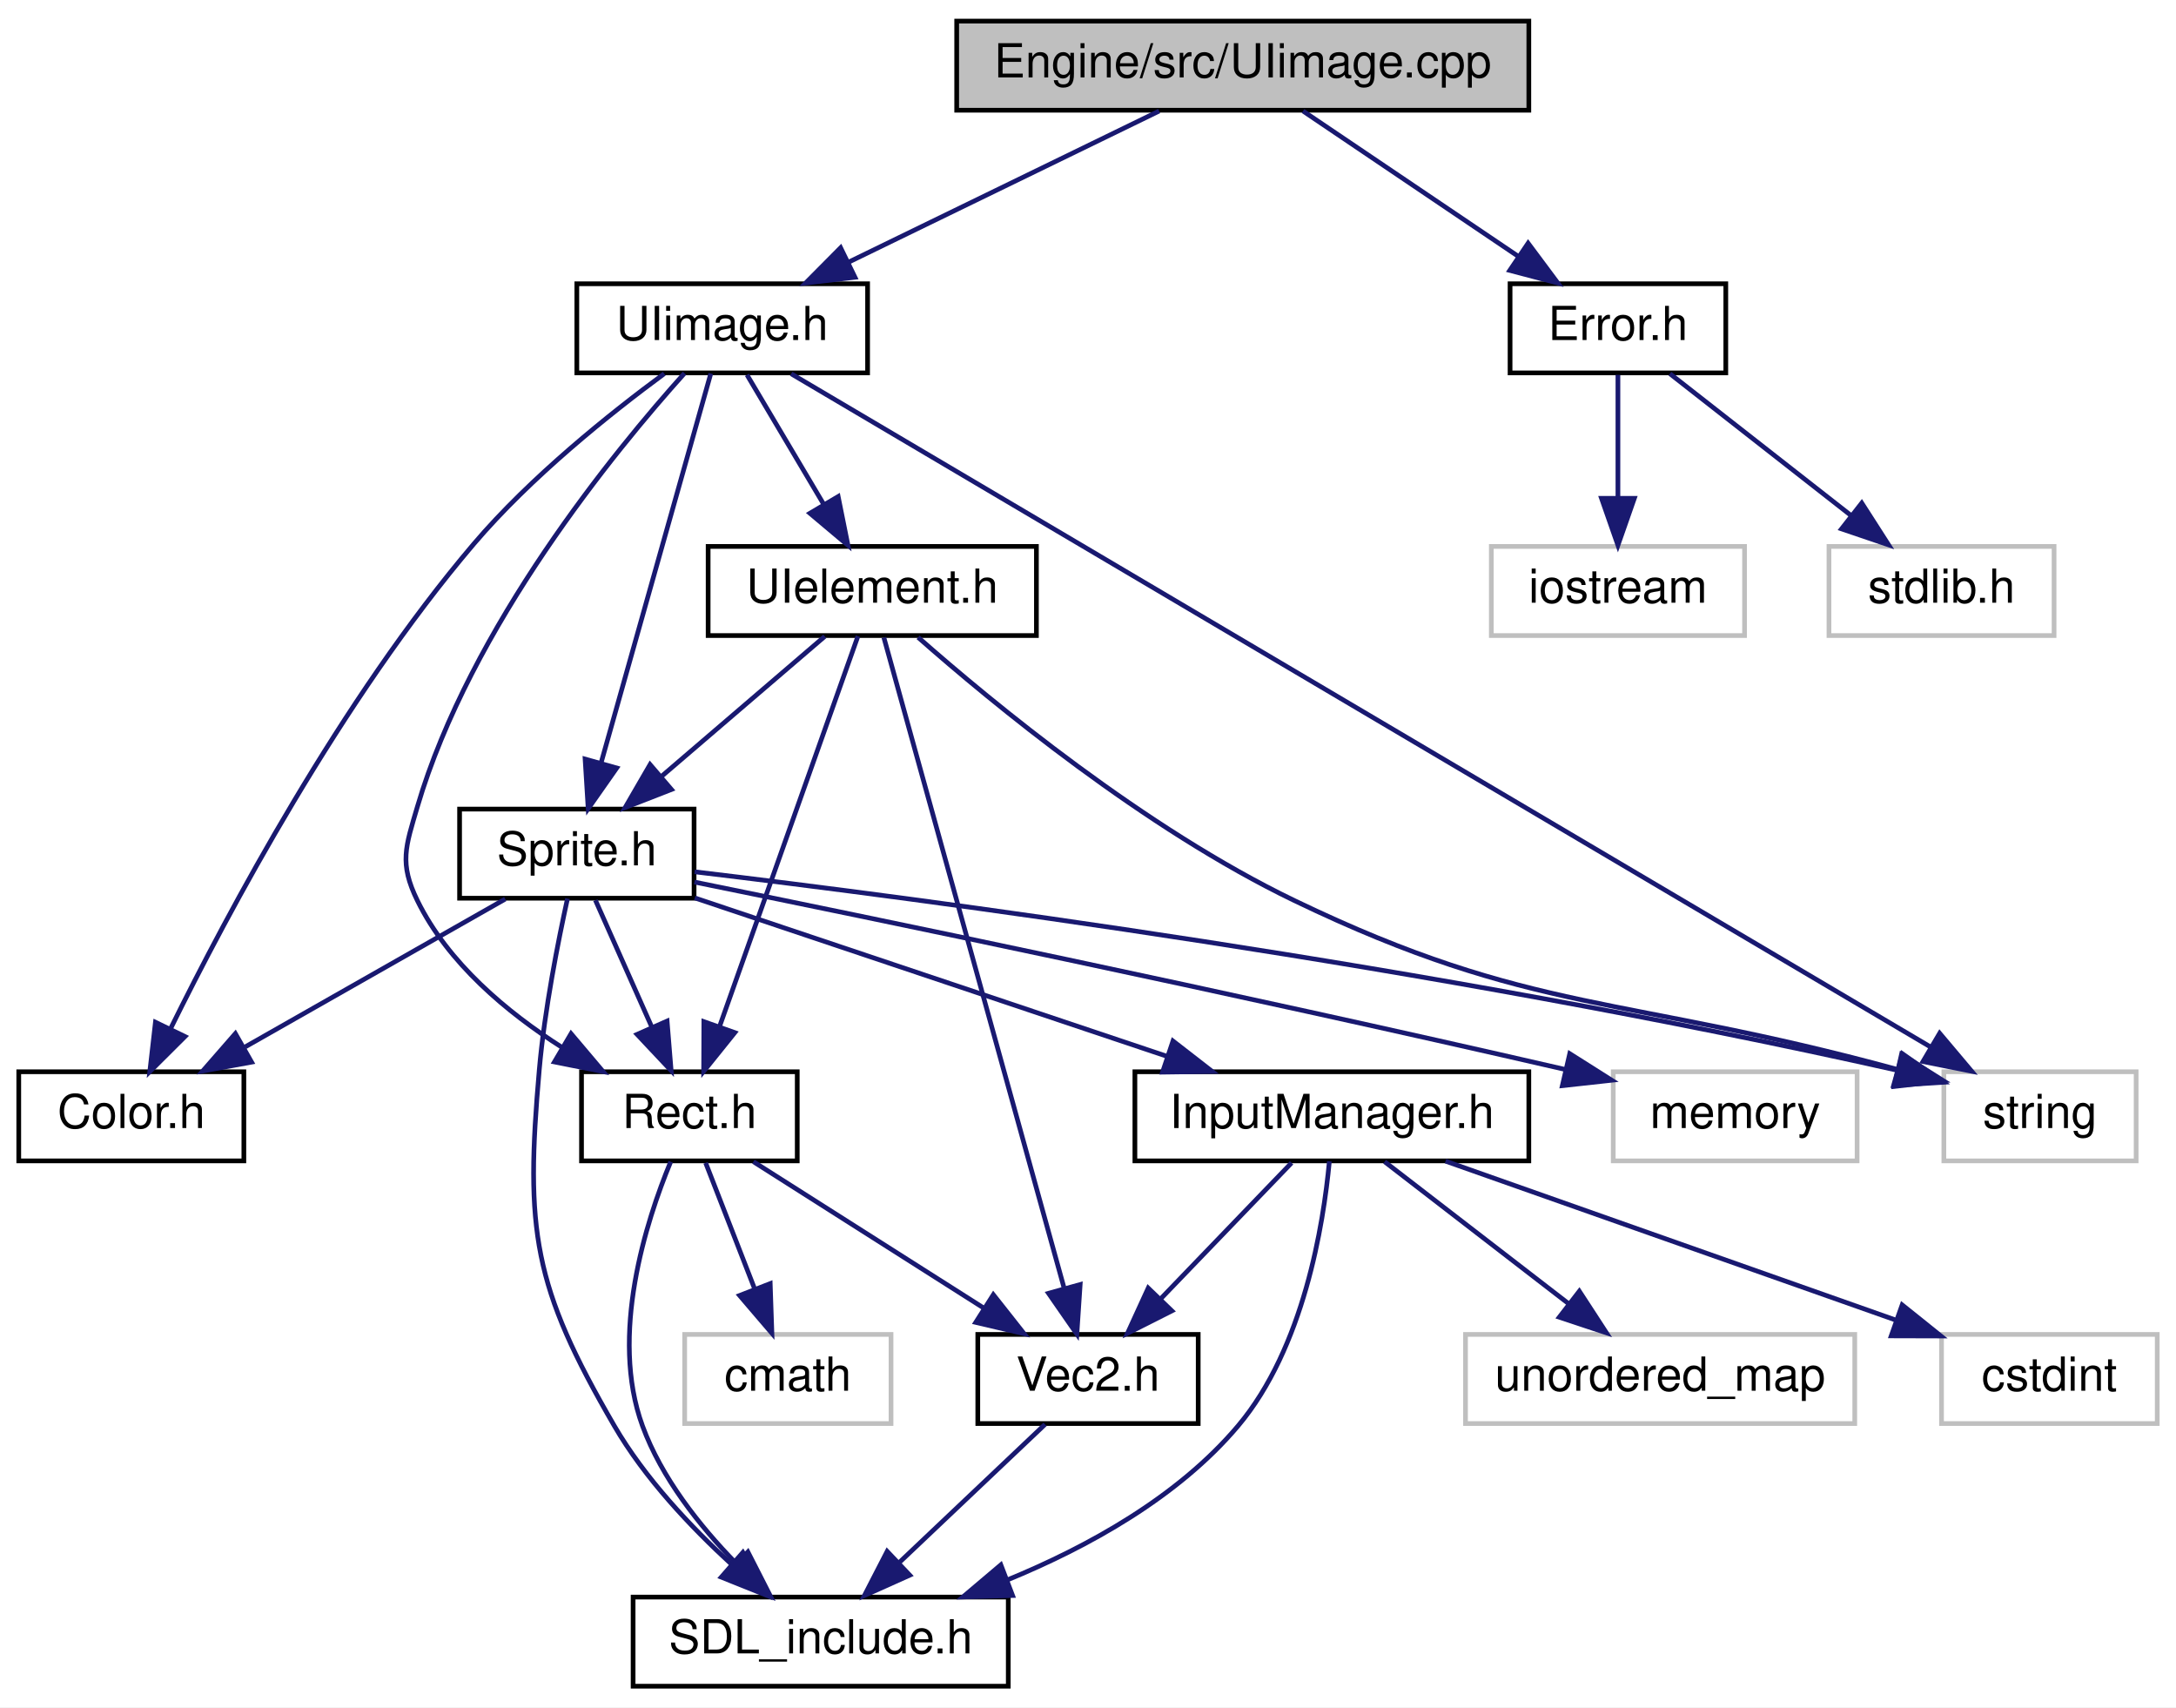
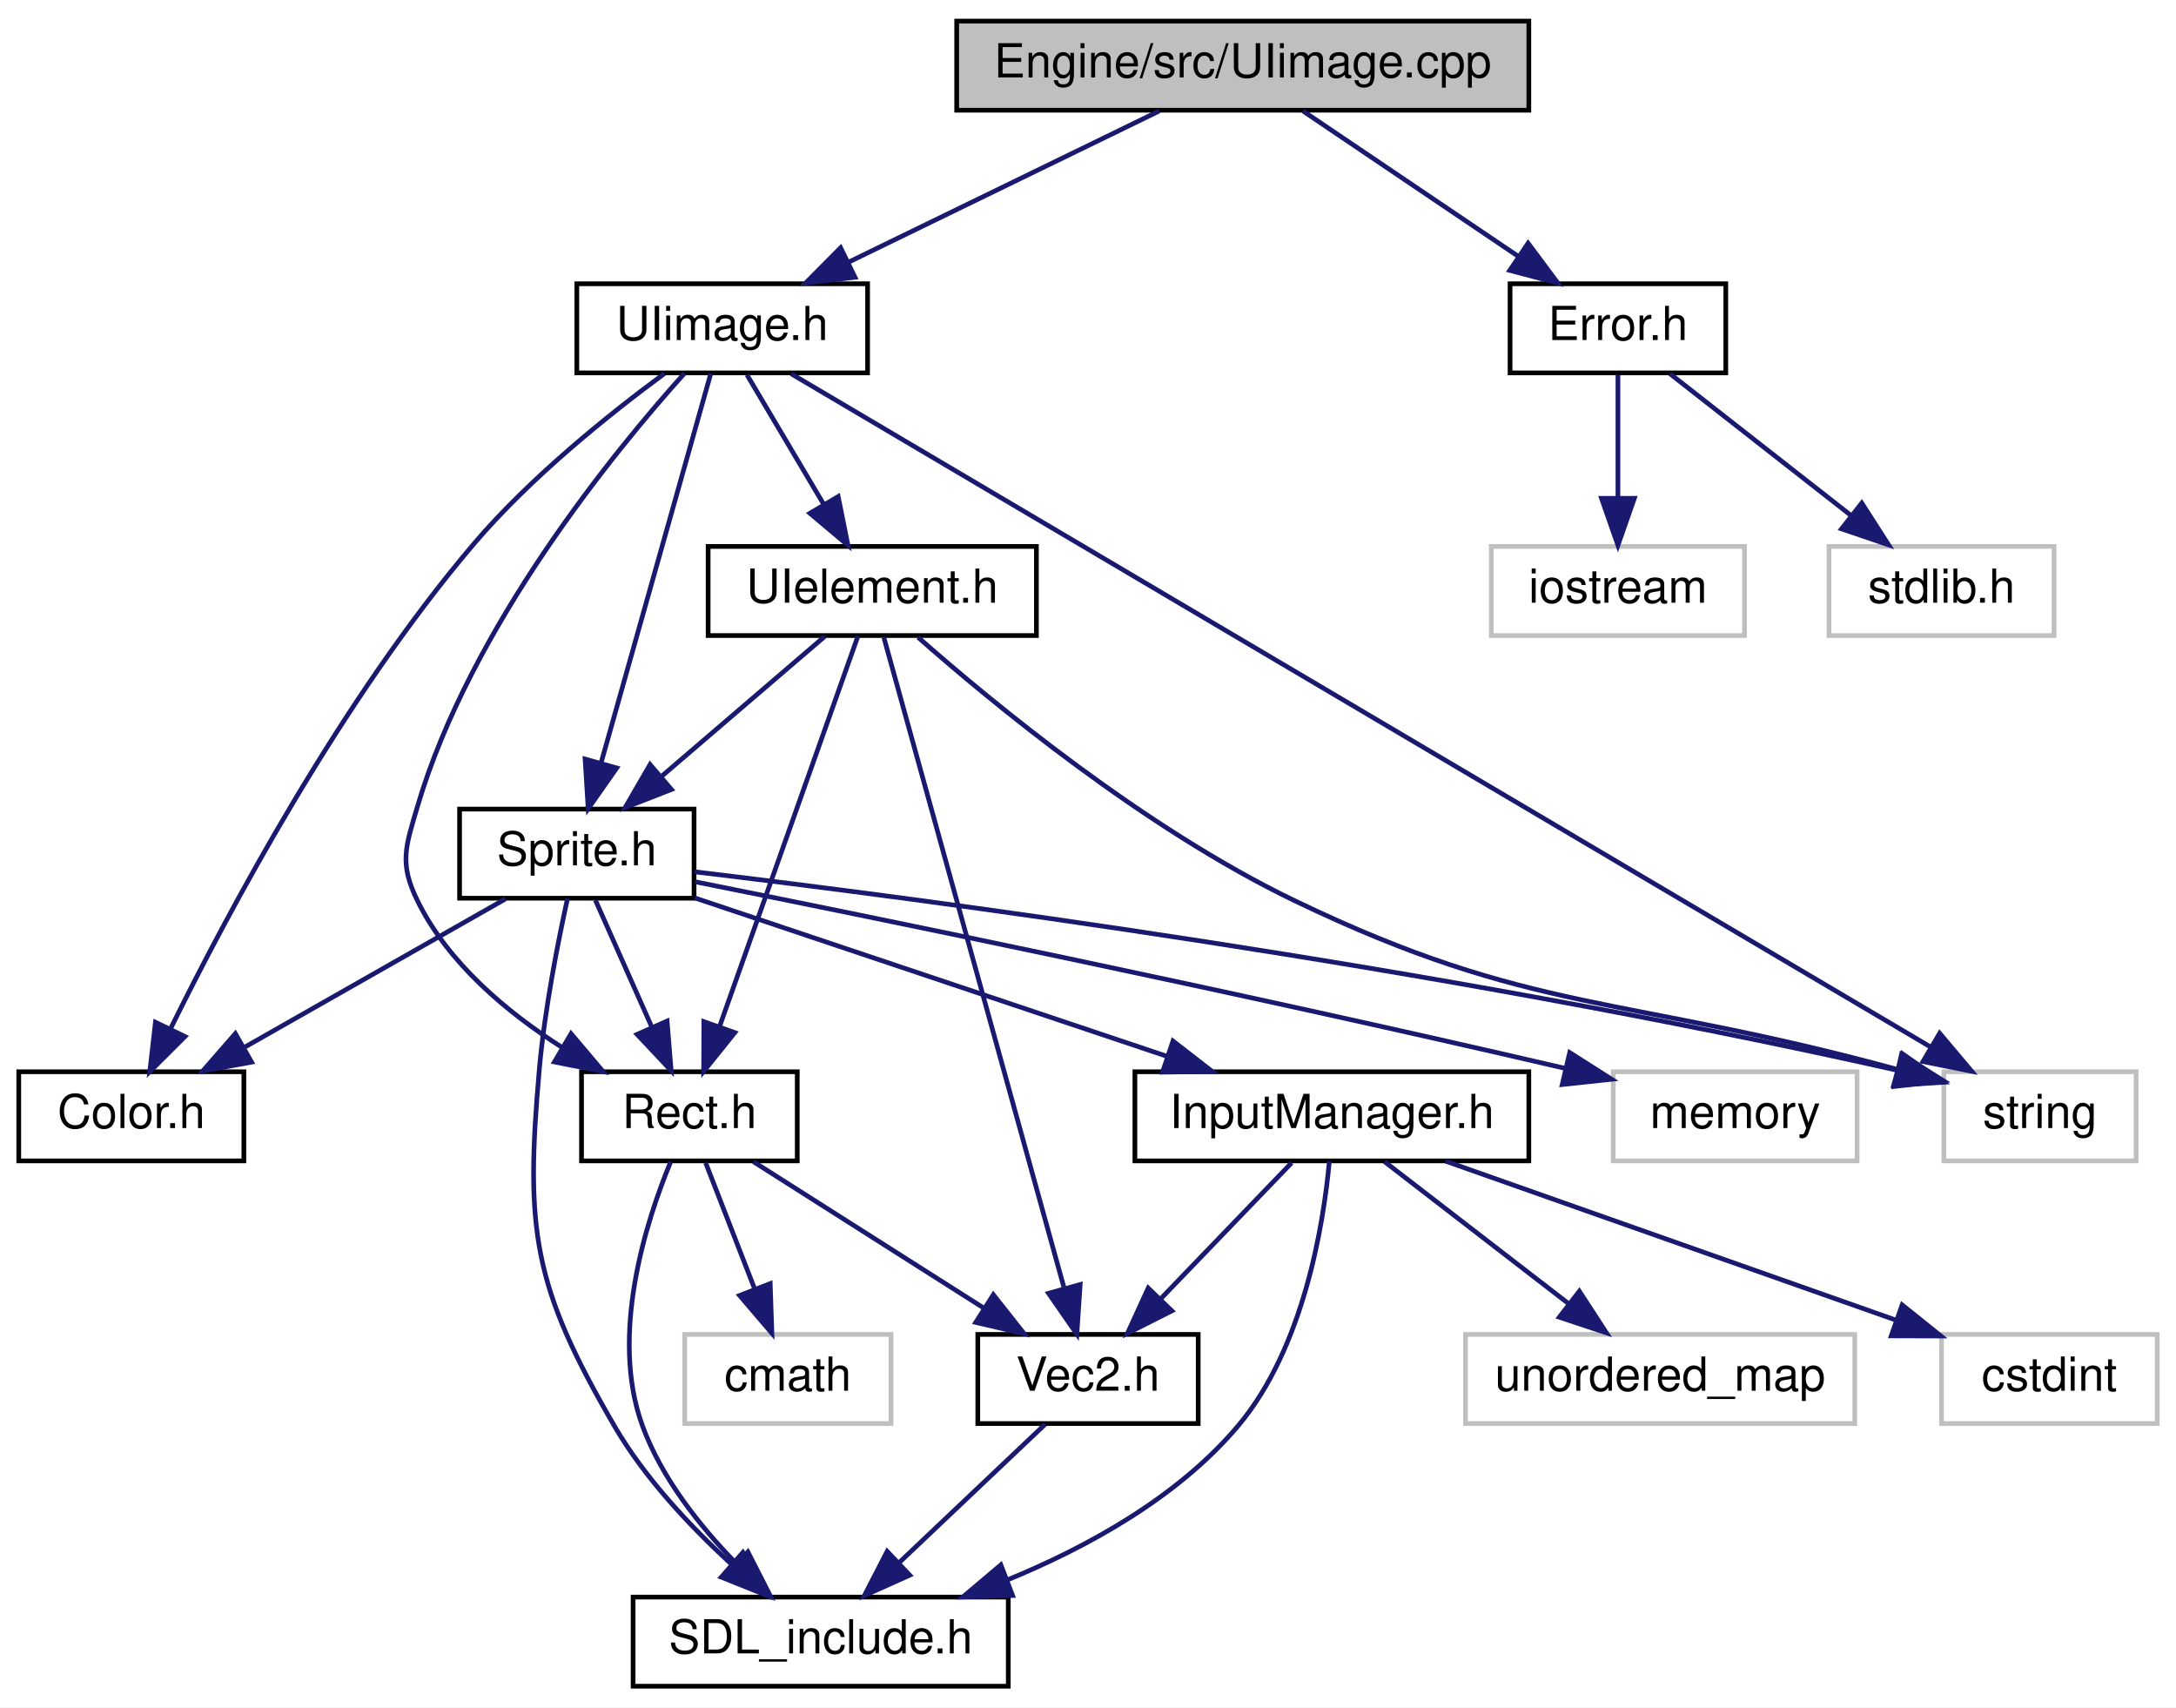
<svg xmlns="http://www.w3.org/2000/svg" xmlns:xlink="http://www.w3.org/1999/xlink" width="464pt" height="364pt" viewBox="0.00 0.00 464.00 364.00">
  <g id="graph0" class="graph" transform="scale(1 1) rotate(0) translate(4 360)">
    <polygon fill="white" stroke="none" points="-4,4 -4,-360 460,-360 460,4 -4,4" />
    <g id="node1" class="node">
      <polygon fill="#bfbfbf" stroke="black" points="200,-336.5 200,-355.5 322,-355.5 322,-336.5 200,-336.5" />
      <text text-anchor="middle" x="261" y="-343.5" font-family="Helvetica,sans-Serif" font-size="10.00">Engine/src/UIimage.cpp</text>
    </g>
    <g id="node2" class="node">
      <g id="a_node2">
        <a xlink:href="UIimage_8h.html" target="_top" xlink:title="UIimage.h">
          <polygon fill="white" stroke="black" points="119,-280.5 119,-299.5 181,-299.5 181,-280.5 119,-280.5" />
          <text text-anchor="middle" x="150" y="-287.5" font-family="Helvetica,sans-Serif" font-size="10.00">UIimage.h</text>
        </a>
      </g>
    </g>
    <g id="edge1" class="edge">
      <path fill="none" stroke="midnightblue" d="M243.166,-336.324C225.284,-327.625 197.525,-314.12 176.954,-304.113" />
      <polygon fill="midnightblue" stroke="midnightblue" points="178.313,-300.882 167.79,-299.655 175.251,-307.177 178.313,-300.882" />
    </g>
    <g id="node15" class="node">
      <g id="a_node15">
        <a xlink:href="Error_8h.html" target="_top" xlink:title="Error.h">
          <polygon fill="white" stroke="black" points="318,-280.5 318,-299.5 364,-299.5 364,-280.5 318,-280.5" />
          <text text-anchor="middle" x="341" y="-287.5" font-family="Helvetica,sans-Serif" font-size="10.00">Error.h</text>
        </a>
      </g>
    </g>
    <g id="edge25" class="edge">
      <path fill="none" stroke="midnightblue" d="M273.853,-336.324C286.216,-327.979 305.13,-315.212 319.737,-305.352" />
      <polygon fill="midnightblue" stroke="midnightblue" points="321.848,-308.15 328.179,-299.655 317.932,-302.348 321.848,-308.15" />
    </g>
    <g id="node3" class="node">
      <g id="a_node3">
        <a xlink:href="Color_8h.html" target="_top" xlink:title="Color.h">
          <polygon fill="white" stroke="black" points="0,-112.5 0,-131.5 48,-131.5 48,-112.5 0,-112.5" />
          <text text-anchor="middle" x="24" y="-119.5" font-family="Helvetica,sans-Serif" font-size="10.00">Color.h</text>
        </a>
      </g>
    </g>
    <g id="edge2" class="edge">
      <path fill="none" stroke="midnightblue" d="M137.642,-280.331C126.213,-271.916 109.2,-258.343 97,-244 68.765,-210.806 44.568,-165.423 32.398,-140.746" />
      <polygon fill="midnightblue" stroke="midnightblue" points="35.447,-139.012 27.942,-131.533 29.145,-142.06 35.447,-139.012" />
    </g>
    <g id="node4" class="node">
      <g id="a_node4">
        <a xlink:href="Sprite_8h.html" target="_top" xlink:title="Sprite.h">
          <polygon fill="white" stroke="black" points="94,-168.5 94,-187.5 144,-187.5 144,-168.5 94,-168.5" />
          <text text-anchor="middle" x="119" y="-175.5" font-family="Helvetica,sans-Serif" font-size="10.00">Sprite.h</text>
        </a>
      </g>
    </g>
    <g id="edge3" class="edge">
      <path fill="none" stroke="midnightblue" d="M147.567,-280.368C142.542,-262.537 130.92,-221.295 124.149,-197.272" />
      <polygon fill="midnightblue" stroke="midnightblue" points="127.503,-196.267 121.421,-187.591 120.765,-198.166 127.503,-196.267" />
    </g>
    <g id="node6" class="node">
      <polygon fill="white" stroke="#bfbfbf" points="410.5,-112.5 410.5,-131.5 451.5,-131.5 451.5,-112.5 410.5,-112.5" />
      <text text-anchor="middle" x="431" y="-119.5" font-family="Helvetica,sans-Serif" font-size="10.00">string</text>
    </g>
    <g id="edge24" class="edge">
      <path fill="none" stroke="midnightblue" d="M164.712,-280.309C210.615,-253.192 351.473,-169.98 407.581,-136.834" />
      <polygon fill="midnightblue" stroke="midnightblue" points="409.604,-139.705 416.433,-131.605 406.043,-133.678 409.604,-139.705" />
    </g>
    <g id="node8" class="node">
      <g id="a_node8">
        <a xlink:href="Rect_8h.html" target="_top" xlink:title="Rect.h">
          <polygon fill="white" stroke="black" points="120,-112.5 120,-131.5 166,-131.5 166,-112.5 120,-112.5" />
          <text text-anchor="middle" x="143" y="-119.5" font-family="Helvetica,sans-Serif" font-size="10.00">Rect.h</text>
        </a>
      </g>
    </g>
    <g id="edge18" class="edge">
      <path fill="none" stroke="midnightblue" d="M141.961,-280.421C127.208,-264.018 96.292,-226.411 85,-188 82.493,-179.472 81.09,-175.983 85,-168 91.522,-154.684 104.096,-144.177 115.873,-136.676" />
      <polygon fill="midnightblue" stroke="midnightblue" points="117.771,-139.621 124.611,-131.529 114.218,-133.589 117.771,-139.621" />
    </g>
    <g id="node14" class="node">
      <g id="a_node14">
        <a xlink:href="UIelement_8h.html" target="_top" xlink:title="UIelement.h">
          <polygon fill="white" stroke="black" points="147,-224.5 147,-243.5 217,-243.5 217,-224.5 147,-224.5" />
          <text text-anchor="middle" x="182" y="-231.5" font-family="Helvetica,sans-Serif" font-size="10.00">UIelement.h</text>
        </a>
      </g>
    </g>
    <g id="edge19" class="edge">
      <path fill="none" stroke="midnightblue" d="M155.284,-280.083C159.711,-272.613 166.163,-261.724 171.618,-252.52" />
      <polygon fill="midnightblue" stroke="midnightblue" points="174.727,-254.138 176.814,-243.751 168.705,-250.57 174.727,-254.138" />
    </g>
    <g id="edge7" class="edge">
      <path fill="none" stroke="midnightblue" d="M103.737,-168.324C88.779,-159.822 65.745,-146.729 48.273,-136.797" />
      <polygon fill="midnightblue" stroke="midnightblue" points="49.649,-133.553 39.225,-131.655 46.19,-139.639 49.649,-133.553" />
    </g>
    <g id="node5" class="node">
      <g id="a_node5">
        <a xlink:href="SDL__include_8h.html" target="_top" xlink:title="SDL_include.h">
          <polygon fill="white" stroke="black" points="131,-0.5 131,-19.5 211,-19.5 211,-0.5 131,-0.5" />
          <text text-anchor="middle" x="171" y="-7.5" font-family="Helvetica,sans-Serif" font-size="10.00">SDL_include.h</text>
        </a>
      </g>
    </g>
    <g id="edge4" class="edge">
      <path fill="none" stroke="midnightblue" d="M117.013,-168.433C115.033,-159.424 112.129,-144.805 111,-132 107.967,-97.615 109.662,-85.848 127,-56 133.471,-44.86 143.315,-34.436 152.052,-26.431" />
      <polygon fill="midnightblue" stroke="midnightblue" points="154.405,-29.023 159.636,-19.809 149.801,-23.75 154.405,-29.023" />
    </g>
    <g id="edge5" class="edge">
      <path fill="none" stroke="midnightblue" d="M144.112,-174.134C192.042,-168.42 299.985,-154.388 400.432,-131.842" />
      <polygon fill="midnightblue" stroke="midnightblue" points="401.467,-135.196 410.439,-129.561 399.912,-128.371 401.467,-135.196" />
    </g>
    <g id="node7" class="node">
      <polygon fill="white" stroke="#bfbfbf" points="340,-112.5 340,-131.5 392,-131.5 392,-112.5 340,-112.5" />
      <text text-anchor="middle" x="366" y="-119.5" font-family="Helvetica,sans-Serif" font-size="10.00">memory</text>
    </g>
    <g id="edge6" class="edge">
-       <path fill="none" stroke="midnightblue" d="M144.073,-171.947C181.961,-164.249 256.292,-148.899 329.788,-131.98" />
-       <polygon fill="midnightblue" stroke="midnightblue" points="330.725,-135.356 339.679,-129.693 329.148,-128.536 330.725,-135.356" />
+       <path fill="none" stroke="midnightblue" d="M144.206,-172.011C182.292,-164.394 257,-149.153 329.857,-132.196" />
+       <polygon fill="midnightblue" stroke="midnightblue" points="330.717,-135.589 339.656,-129.902 329.122,-128.774 330.717,-135.589" />
    </g>
    <g id="edge8" class="edge">
      <path fill="none" stroke="midnightblue" d="M122.963,-168.083C126.213,-160.77 130.919,-150.181 134.954,-141.103" />
      <polygon fill="midnightblue" stroke="midnightblue" points="138.248,-142.311 139.111,-131.751 131.851,-139.468 138.248,-142.311" />
    </g>
    <g id="node11" class="node">
      <g id="a_node11">
        <a xlink:href="InputManager_8h.html" target="_top" xlink:title="InputManager.h">
          <polygon fill="white" stroke="black" points="238,-112.5 238,-131.5 322,-131.5 322,-112.5 238,-112.5" />
          <text text-anchor="middle" x="280" y="-119.5" font-family="Helvetica,sans-Serif" font-size="10.00">InputManager.h</text>
        </a>
      </g>
    </g>
    <g id="edge13" class="edge">
      <path fill="none" stroke="midnightblue" d="M144.156,-168.562C171.172,-159.501 214.306,-145.034 244.708,-134.837" />
      <polygon fill="midnightblue" stroke="midnightblue" points="246.121,-138.055 254.489,-131.556 243.895,-131.418 246.121,-138.055" />
    </g>
    <g id="edge9" class="edge">
      <path fill="none" stroke="midnightblue" d="M139.013,-112.318C133.752,-99.595 125.941,-75.301 133,-56 137.057,-44.908 145.188,-34.665 152.891,-26.762" />
      <polygon fill="midnightblue" stroke="midnightblue" points="155.475,-29.135 160.286,-19.695 150.638,-24.075 155.475,-29.135" />
    </g>
    <g id="node9" class="node">
      <g id="a_node9">
        <a xlink:href="Vec2_8h.html" target="_top" xlink:title="Vec2.h">
          <polygon fill="white" stroke="black" points="204.5,-56.5 204.5,-75.5 251.5,-75.5 251.5,-56.5 204.5,-56.5" />
          <text text-anchor="middle" x="228" y="-63.5" font-family="Helvetica,sans-Serif" font-size="10.00">Vec2.h</text>
        </a>
      </g>
    </g>
    <g id="edge10" class="edge">
      <path fill="none" stroke="midnightblue" d="M156.657,-112.324C169.916,-103.9 190.268,-90.971 205.846,-81.074" />
      <polygon fill="midnightblue" stroke="midnightblue" points="207.813,-83.971 214.377,-75.654 204.06,-78.063 207.813,-83.971" />
    </g>
    <g id="node10" class="node">
      <polygon fill="white" stroke="#bfbfbf" points="142,-56.5 142,-75.5 186,-75.5 186,-56.5 142,-56.5" />
      <text text-anchor="middle" x="164" y="-63.5" font-family="Helvetica,sans-Serif" font-size="10.00">cmath</text>
    </g>
    <g id="edge12" class="edge">
      <path fill="none" stroke="midnightblue" d="M146.468,-112.083C149.312,-104.77 153.429,-94.181 156.96,-85.103" />
      <polygon fill="midnightblue" stroke="midnightblue" points="160.234,-86.34 160.597,-75.751 153.71,-83.802 160.234,-86.34" />
    </g>
    <g id="edge11" class="edge">
      <path fill="none" stroke="midnightblue" d="M218.842,-56.324C210.499,-48.42 197.968,-36.548 187.823,-26.938" />
      <polygon fill="midnightblue" stroke="midnightblue" points="189.991,-24.171 180.325,-19.834 185.177,-29.252 189.991,-24.171" />
    </g>
    <g id="edge14" class="edge">
      <path fill="none" stroke="midnightblue" d="M279.467,-112.408C278.21,-98.921 274.005,-72.608 260,-56 247.192,-40.812 227.984,-30.198 210.687,-23.109" />
      <polygon fill="midnightblue" stroke="midnightblue" points="211.918,-19.833 201.327,-19.527 209.416,-26.37 211.918,-19.833" />
    </g>
    <g id="edge15" class="edge">
      <path fill="none" stroke="midnightblue" d="M271.413,-112.083C263.841,-104.22 252.622,-92.569 243.486,-83.081" />
      <polygon fill="midnightblue" stroke="midnightblue" points="245.885,-80.527 236.427,-75.751 240.842,-85.382 245.885,-80.527" />
    </g>
    <g id="node12" class="node">
      <polygon fill="white" stroke="#bfbfbf" points="308.5,-56.5 308.5,-75.5 391.5,-75.5 391.5,-56.5 308.5,-56.5" />
      <text text-anchor="middle" x="350" y="-63.5" font-family="Helvetica,sans-Serif" font-size="10.00">unordered_map</text>
    </g>
    <g id="edge16" class="edge">
      <path fill="none" stroke="midnightblue" d="M291.247,-112.324C301.797,-104.185 317.801,-91.84 330.442,-82.087" />
      <polygon fill="midnightblue" stroke="midnightblue" points="332.769,-84.713 338.549,-75.834 328.493,-79.171 332.769,-84.713" />
    </g>
    <g id="node13" class="node">
      <polygon fill="white" stroke="#bfbfbf" points="410,-56.5 410,-75.5 456,-75.5 456,-56.5 410,-56.5" />
      <text text-anchor="middle" x="433" y="-63.5" font-family="Helvetica,sans-Serif" font-size="10.00">cstdint</text>
    </g>
    <g id="edge17" class="edge">
      <path fill="none" stroke="midnightblue" d="M304.243,-112.444C330.172,-103.292 371.443,-88.726 400.248,-78.559" />
      <polygon fill="midnightblue" stroke="midnightblue" points="401.607,-81.792 409.872,-75.163 399.277,-75.191 401.607,-81.792" />
    </g>
    <g id="edge20" class="edge">
      <path fill="none" stroke="midnightblue" d="M171.878,-224.324C162.474,-216.263 148.256,-204.077 136.931,-194.369" />
      <polygon fill="midnightblue" stroke="midnightblue" points="139.177,-191.684 129.306,-187.834 134.621,-196.999 139.177,-191.684" />
    </g>
    <g id="edge23" class="edge">
      <path fill="none" stroke="midnightblue" d="M191.771,-224.119C207.533,-210.235 240.048,-183.388 272,-168 322.906,-143.484 341.885,-147.988 400.585,-131.999" />
      <polygon fill="midnightblue" stroke="midnightblue" points="401.68,-135.327 410.359,-129.249 399.784,-128.589 401.68,-135.327" />
    </g>
    <g id="edge21" class="edge">
      <path fill="none" stroke="midnightblue" d="M178.94,-224.368C172.618,-206.537 157.996,-165.295 149.478,-141.272" />
      <polygon fill="midnightblue" stroke="midnightblue" points="152.687,-139.847 146.046,-131.591 146.089,-142.186 152.687,-139.847" />
    </g>
    <g id="edge22" class="edge">
      <path fill="none" stroke="midnightblue" d="M184.473,-224.075C191.714,-197.945 212.978,-121.211 222.852,-85.577" />
      <polygon fill="midnightblue" stroke="midnightblue" points="226.328,-86.14 225.626,-75.568 219.582,-84.27 226.328,-86.14" />
    </g>
    <g id="node16" class="node">
      <polygon fill="white" stroke="#bfbfbf" points="314,-224.5 314,-243.5 368,-243.5 368,-224.5 314,-224.5" />
      <text text-anchor="middle" x="341" y="-231.5" font-family="Helvetica,sans-Serif" font-size="10.00">iostream</text>
    </g>
    <g id="edge26" class="edge">
      <path fill="none" stroke="midnightblue" d="M341,-280.083C341,-273.006 341,-262.861 341,-253.986" />
      <polygon fill="midnightblue" stroke="midnightblue" points="344.5,-253.751 341,-243.751 337.5,-253.751 344.5,-253.751" />
    </g>
    <g id="node17" class="node">
      <polygon fill="white" stroke="#bfbfbf" points="386,-224.5 386,-243.5 434,-243.5 434,-224.5 386,-224.5" />
      <text text-anchor="middle" x="410" y="-231.5" font-family="Helvetica,sans-Serif" font-size="10.00">stdlib.h</text>
    </g>
    <g id="edge27" class="edge">
      <path fill="none" stroke="midnightblue" d="M352.086,-280.324C362.486,-272.185 378.261,-259.839 390.722,-250.087" />
      <polygon fill="midnightblue" stroke="midnightblue" points="392.994,-252.753 398.712,-243.834 388.68,-247.241 392.994,-252.753" />
    </g>
  </g>
</svg>
